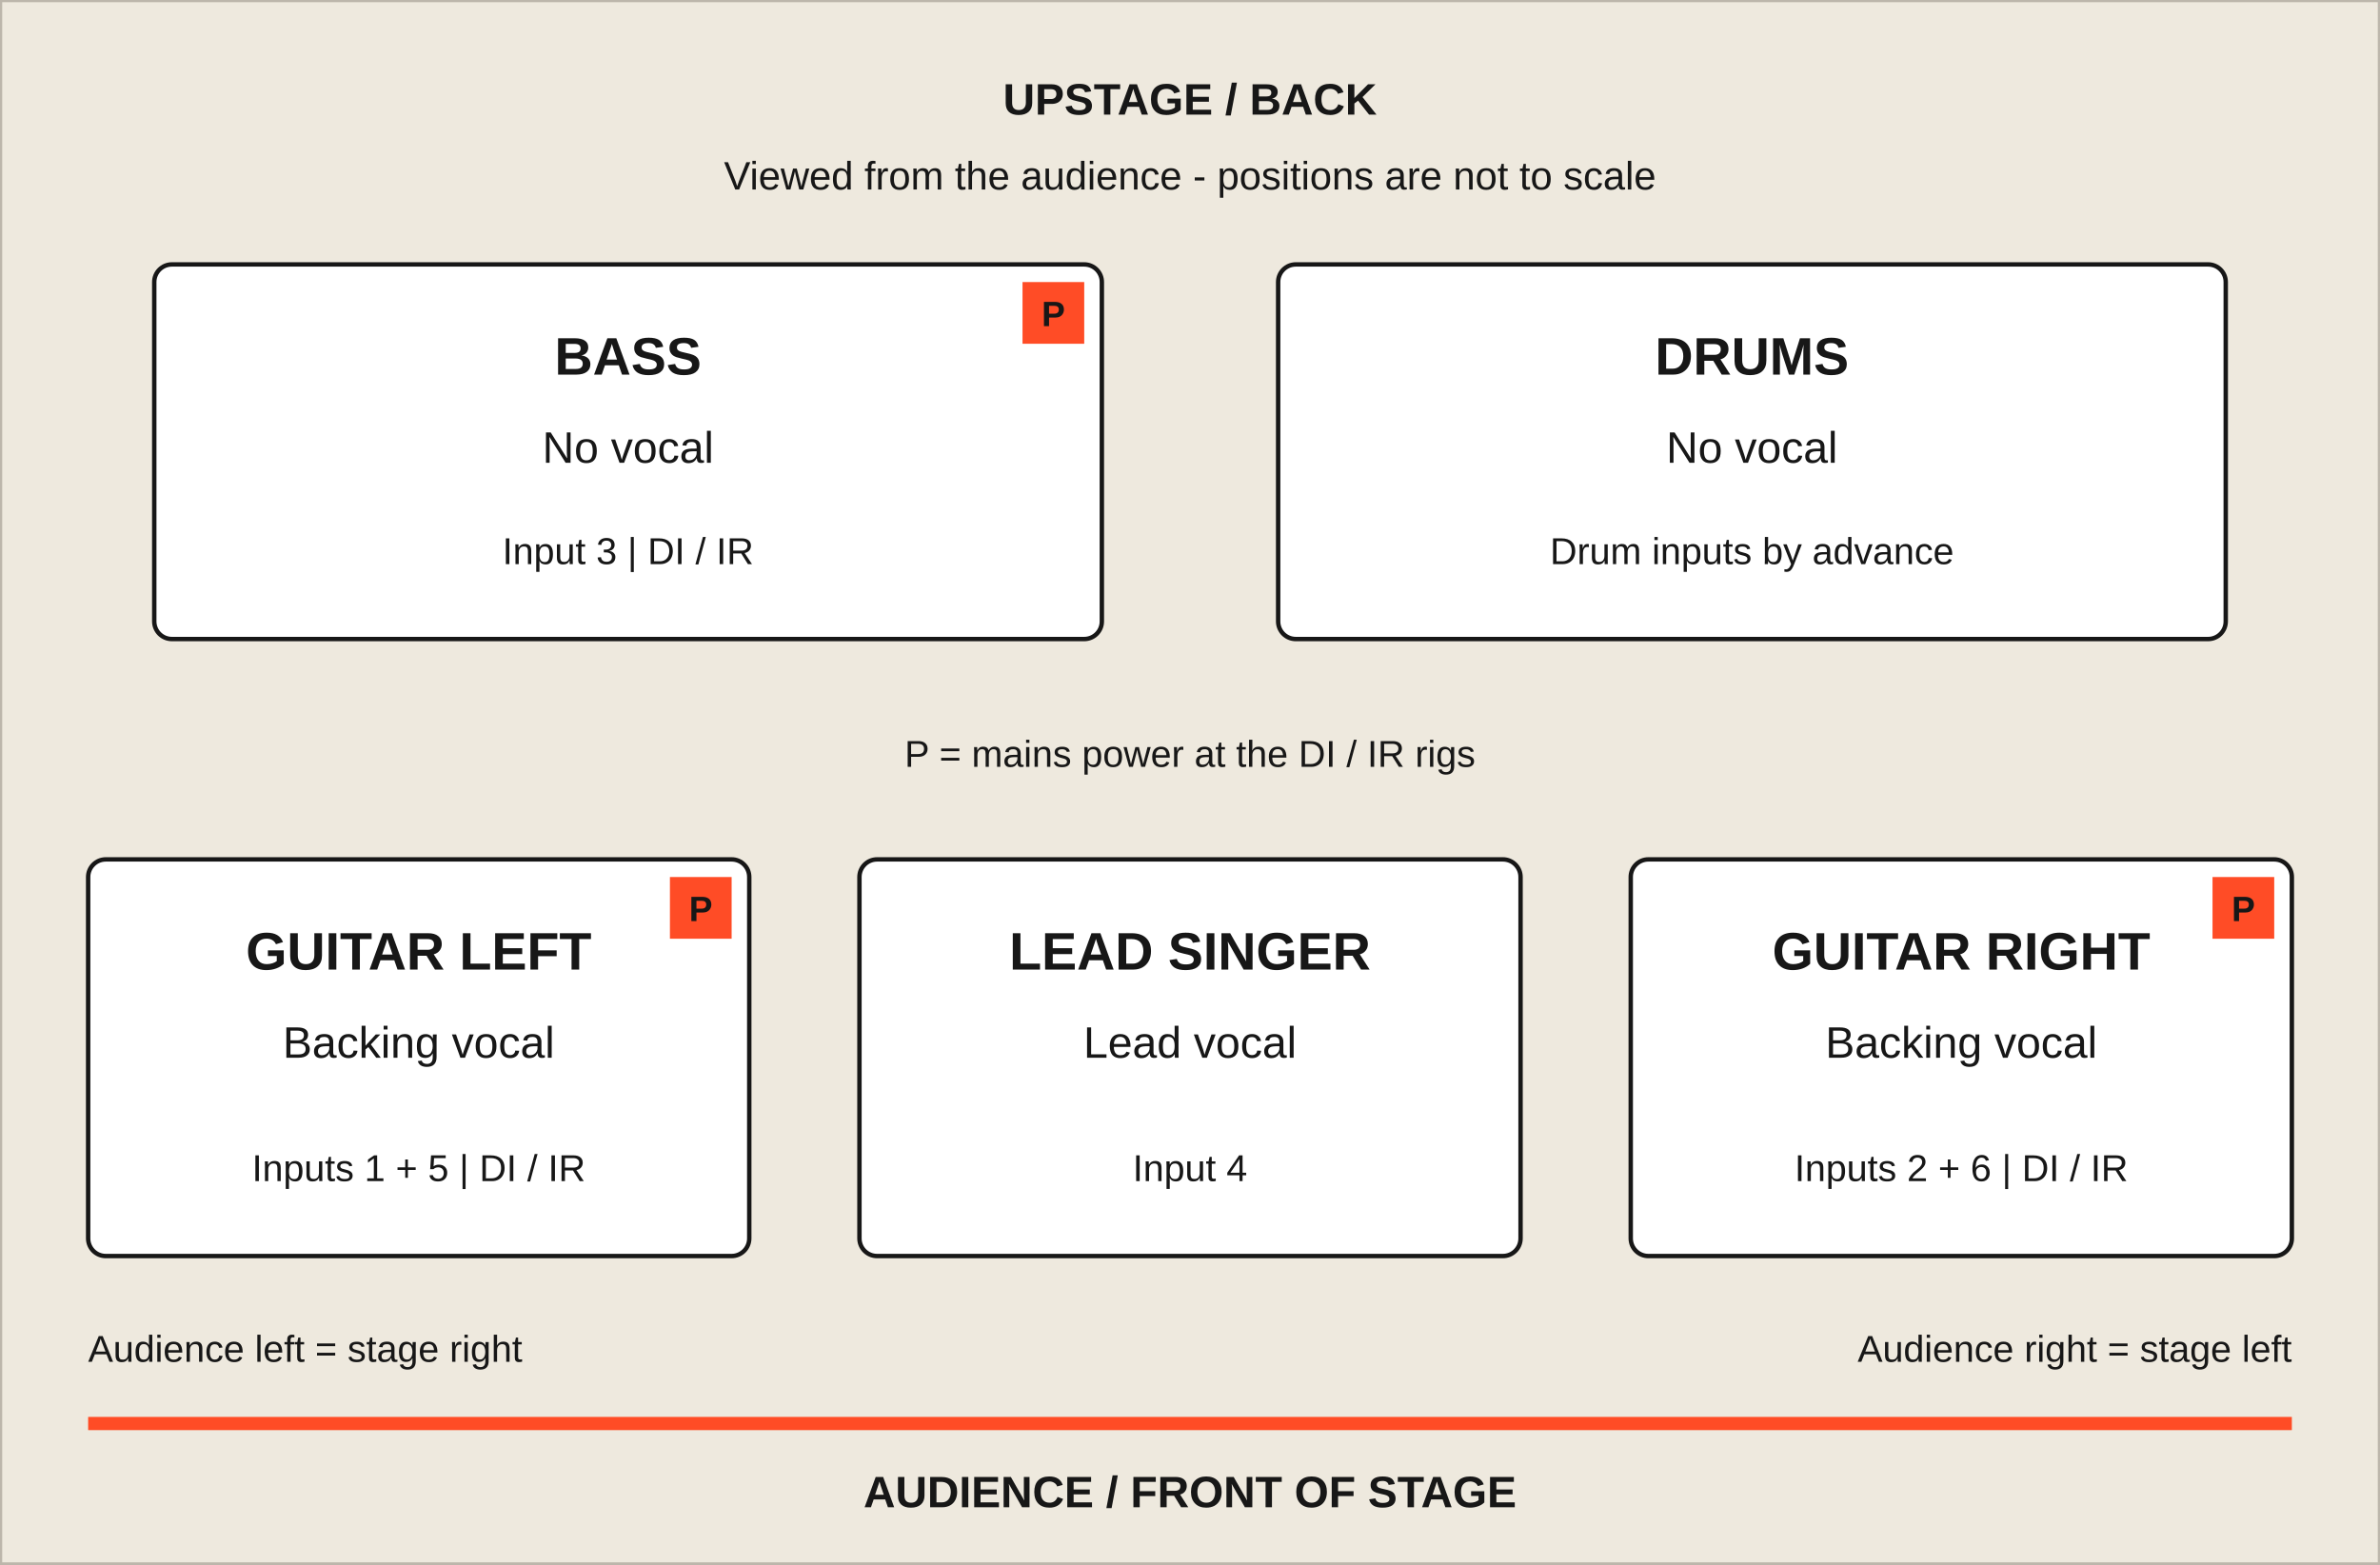
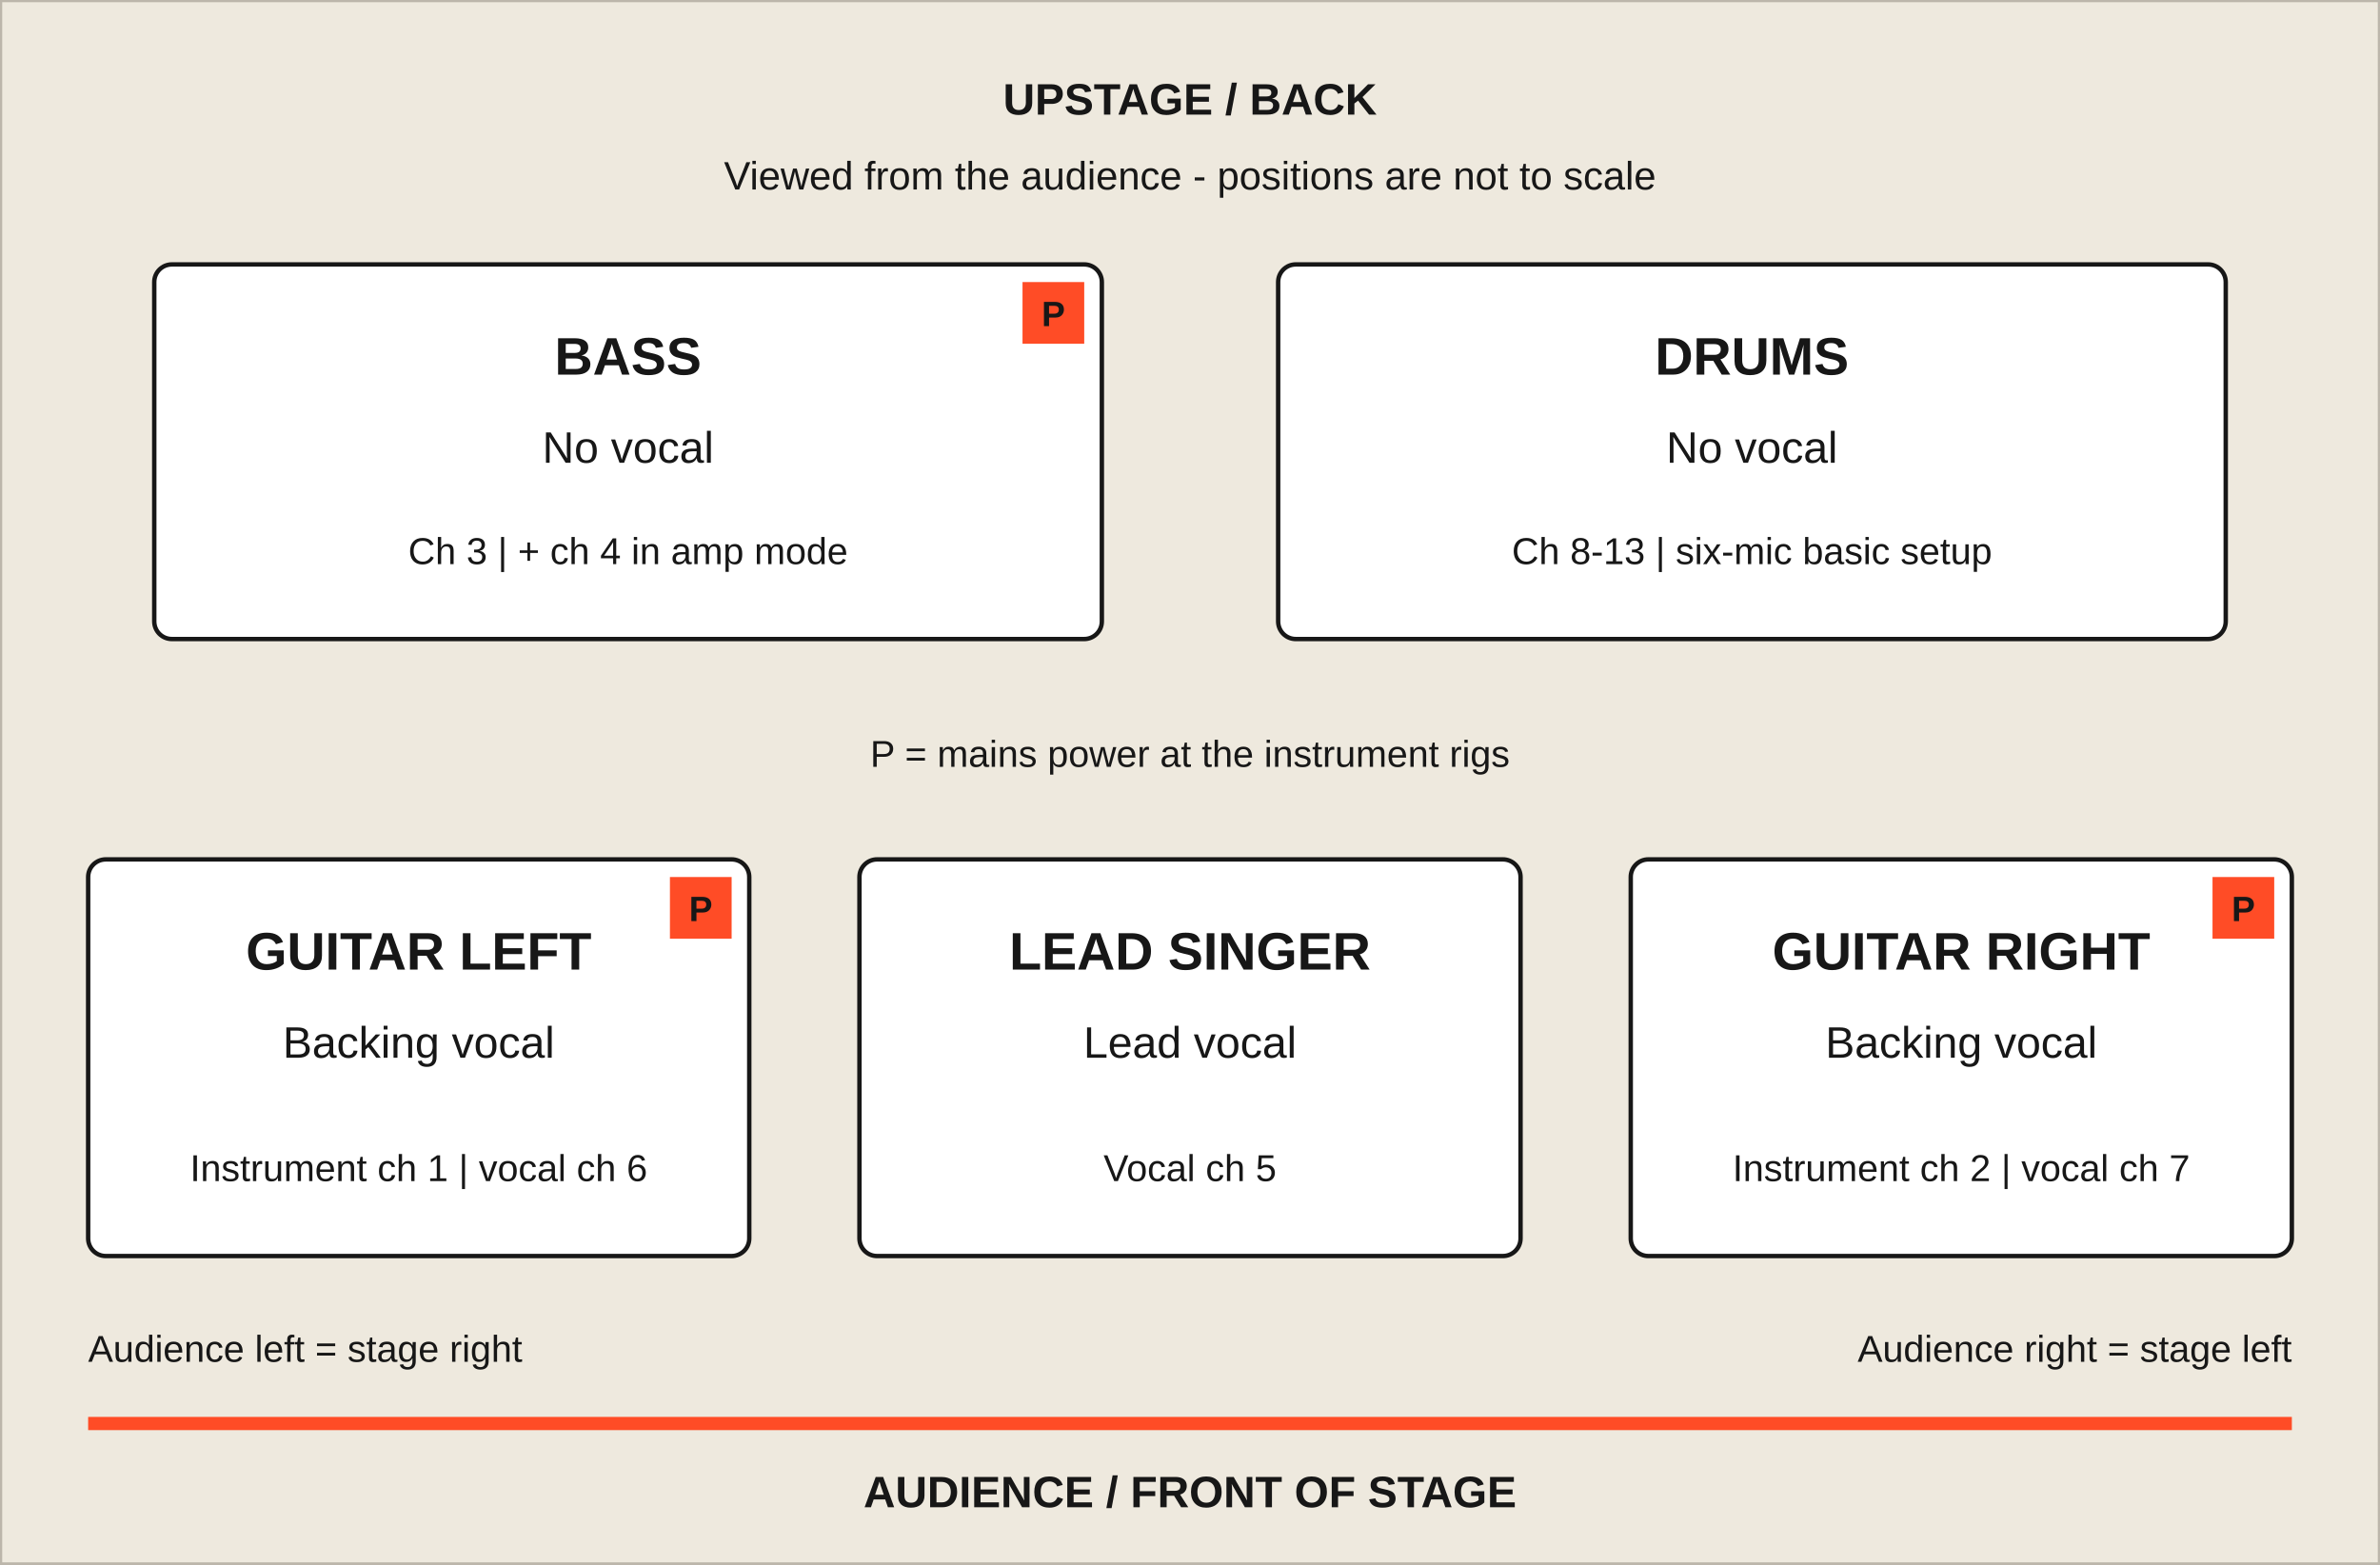
<svg xmlns="http://www.w3.org/2000/svg" viewBox="0 0 540 355" role="img" aria-labelledby="title desc">
  <rect width="540" height="355" fill="#eee9de" stroke="#bcb6ab" />
  <g fill="#171717" font-family="Arial,Helvetica,sans-serif" text-anchor="middle">
    <text x="270" y="26" font-size="10" font-weight="700">UPSTAGE / BACK</text>
    <text x="270" y="43" font-size="9">Viewed from the audience - positions are not to scale</text>
    <rect x="35" y="60" width="215" height="85" rx="4" fill="#fff" stroke="#171717" />
    <text x="142.5" y="85" font-size="12" font-weight="700">BASS</text>
    <text x="142.5" y="105" font-size="10">No vocal</text>
-     <text x="142.5" y="128" font-size="8.5">Input 3 | DI / IR</text>
+     <text x="142.5" y="128" font-size="8.5">Ch 3 | + ch 4 in amp mode</text>
    <rect x="232" y="64" width="14" height="14" fill="#ff4c26" />
    <text x="239" y="74" font-size="8" font-weight="700">P</text>
    <rect x="290" y="60" width="215" height="85" rx="4" fill="#fff" stroke="#171717" />
    <text x="397.5" y="85" font-size="12" font-weight="700">DRUMS</text>
    <text x="397.5" y="105" font-size="10">No vocal</text>
-     <text x="397.5" y="128" font-size="8.5">Drum inputs by advance</text>
+     <text x="397.5" y="128" font-size="8.5">Ch 8-13 | six-mic basic setup</text>
    <rect x="20" y="195" width="150" height="90" rx="4" fill="#fff" stroke="#171717" />
    <text x="95.0" y="220" font-size="12" font-weight="700">GUITAR LEFT</text>
    <text x="95.0" y="240" font-size="10">Backing vocal</text>
-     <text x="95.0" y="268" font-size="8.5">Inputs 1 + 5 | DI / IR</text>
+     <text x="95.0" y="268" font-size="8.5">Instrument ch 1 | vocal ch 6</text>
    <rect x="152" y="199" width="14" height="14" fill="#ff4c26" />
    <text x="159" y="209" font-size="8" font-weight="700">P</text>
    <rect x="195" y="195" width="150" height="90" rx="4" fill="#fff" stroke="#171717" />
    <text x="270.0" y="220" font-size="12" font-weight="700">LEAD SINGER</text>
    <text x="270.0" y="240" font-size="10">Lead vocal</text>
-     <text x="270.0" y="268" font-size="8.5">Input 4</text>
+     <text x="270.0" y="268" font-size="8.5">Vocal ch 5</text>
    <rect x="370" y="195" width="150" height="90" rx="4" fill="#fff" stroke="#171717" />
    <text x="445.0" y="220" font-size="12" font-weight="700">GUITAR RIGHT</text>
    <text x="445.0" y="240" font-size="10">Backing vocal</text>
-     <text x="445.0" y="268" font-size="8.5">Inputs 2 + 6 | DI / IR</text>
+     <text x="445.0" y="268" font-size="8.5">Instrument ch 2 | vocal ch 7</text>
    <rect x="502" y="199" width="14" height="14" fill="#ff4c26" />
    <text x="509" y="209" font-size="8" font-weight="700">P</text>
-     <text x="270" y="174" font-size="8.5">P = mains power at the DI / IR rigs</text>
+     <text x="270" y="174" font-size="8.5">P = mains power at the instrument rigs</text>
    <text x="20" y="309" text-anchor="start" font-size="8.5">Audience left = stage right</text>
    <text x="520" y="309" text-anchor="end" font-size="8.5">Audience right = stage left</text>
    <path d="M20 323H520" stroke="#ff4c26" stroke-width="3" />
    <text x="270" y="342" font-size="10" font-weight="700">AUDIENCE / FRONT OF STAGE</text>
  </g>
</svg>
